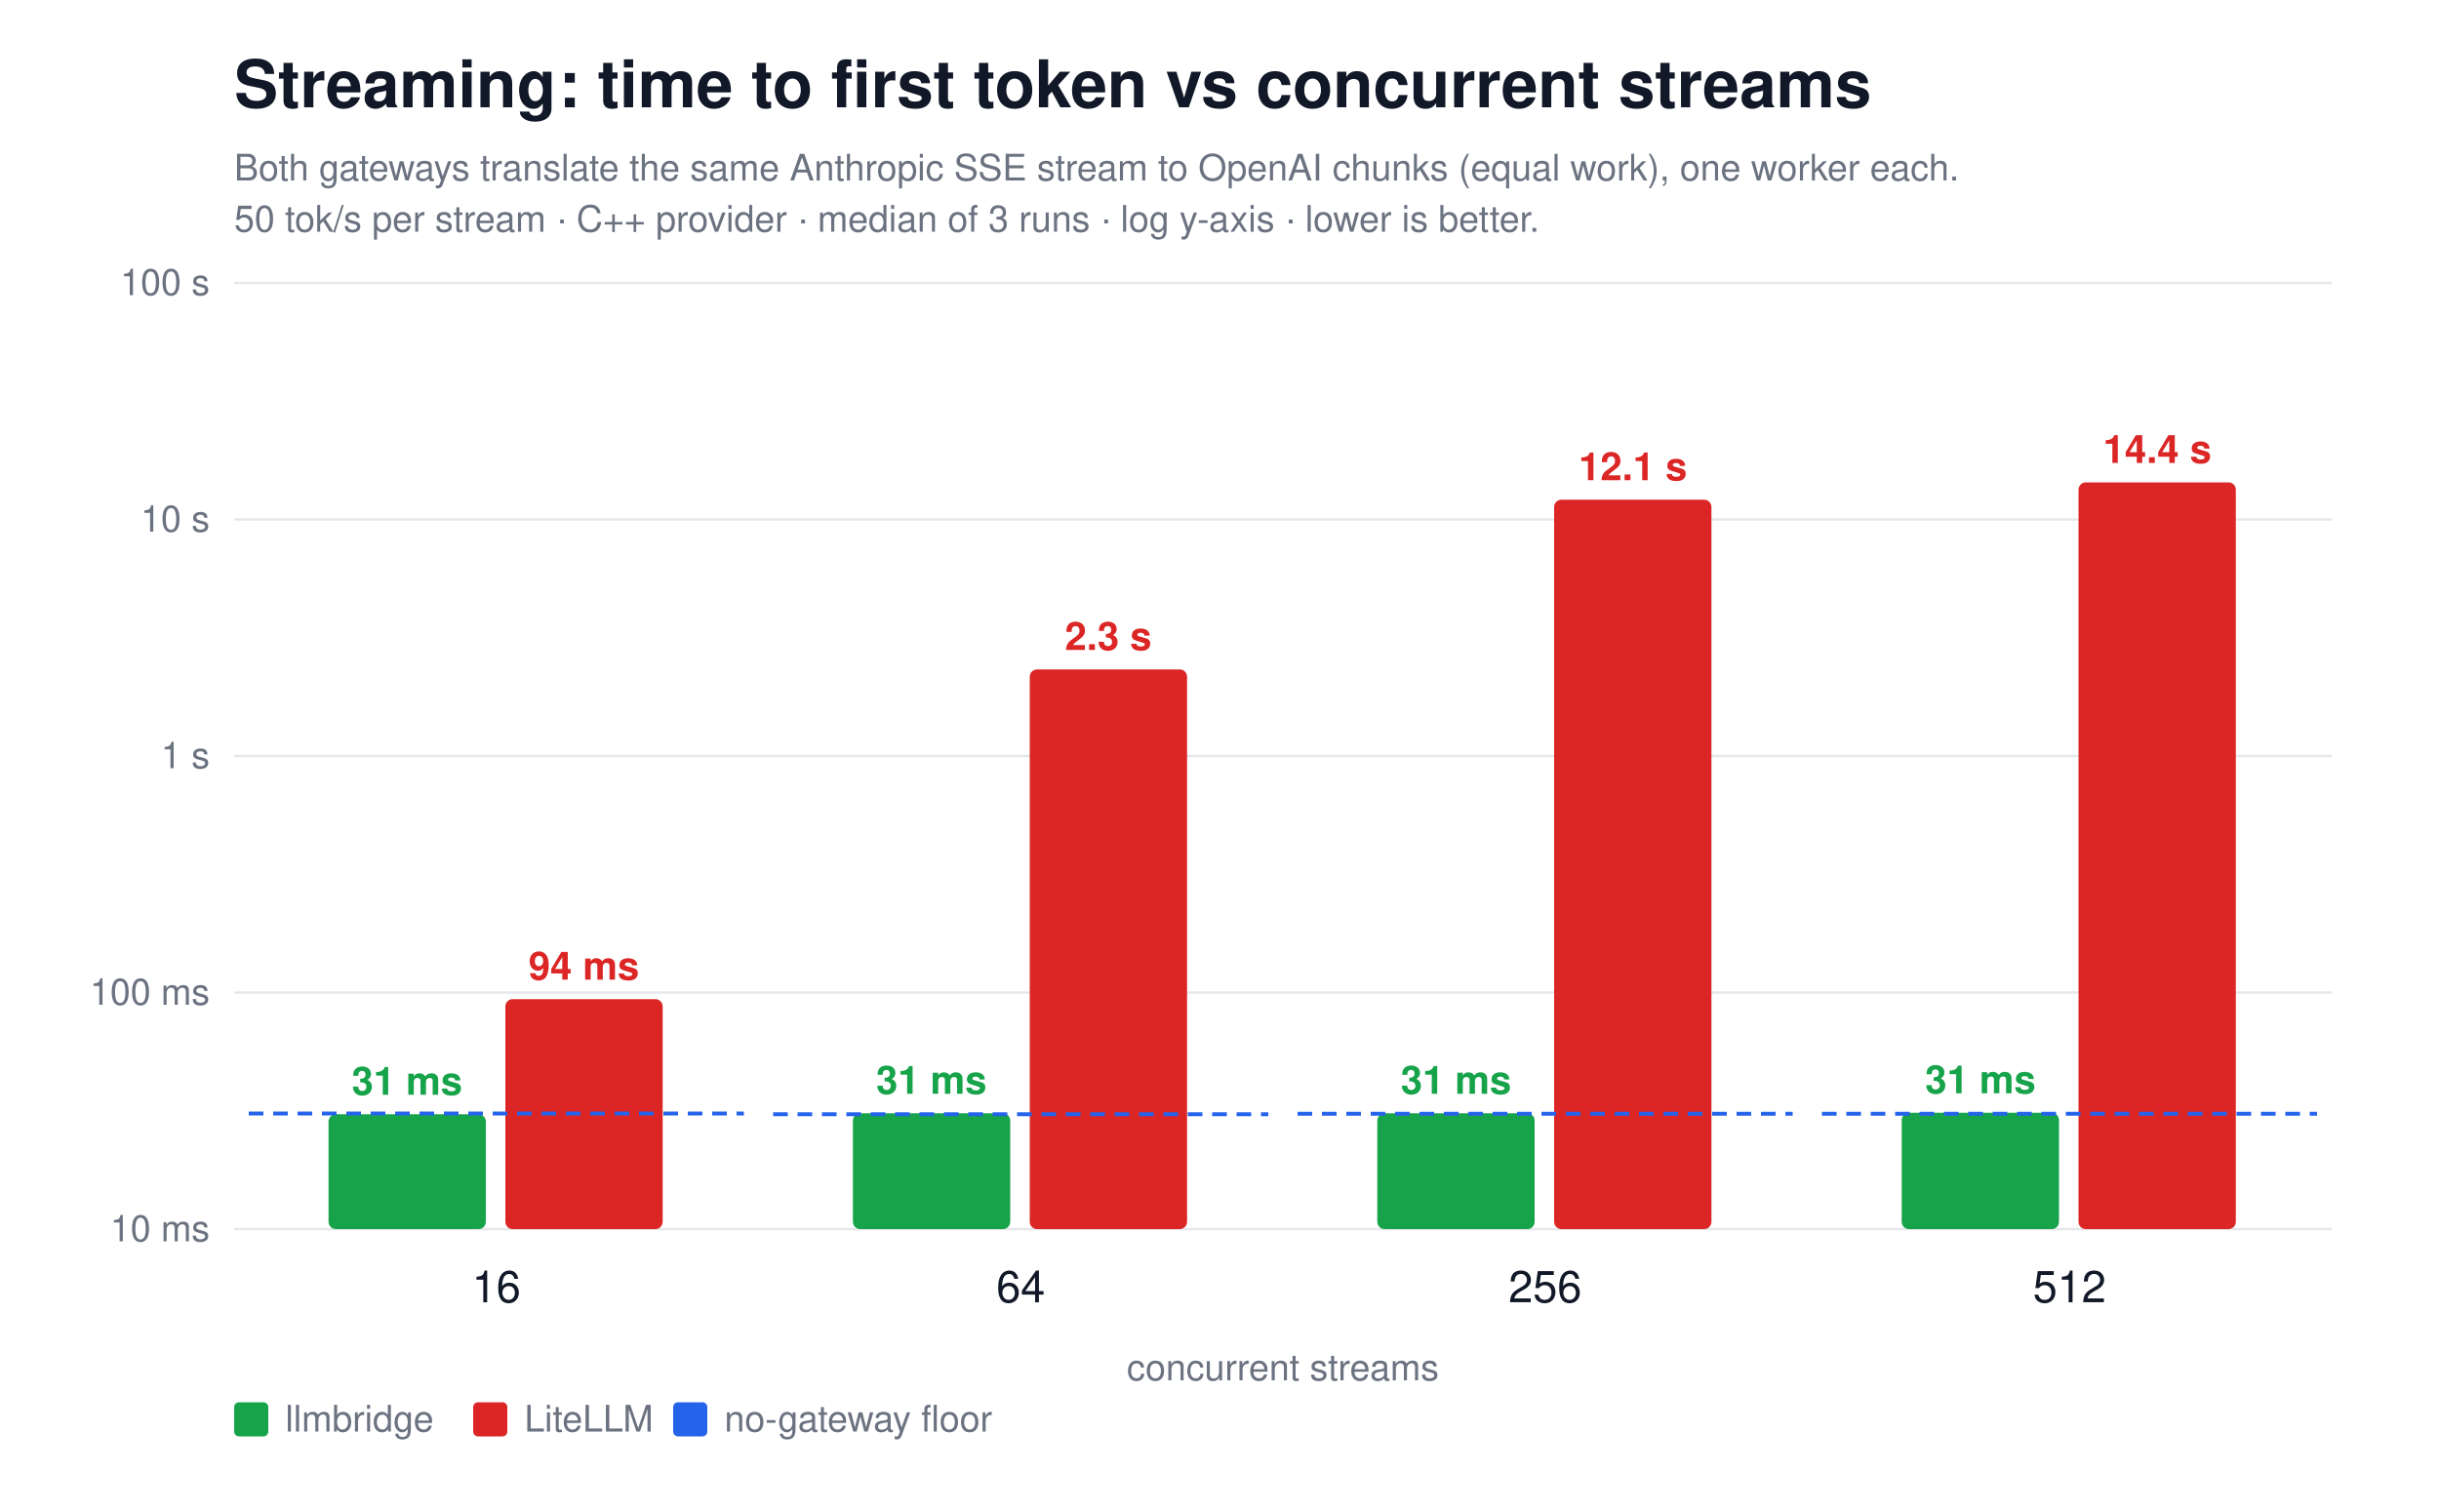
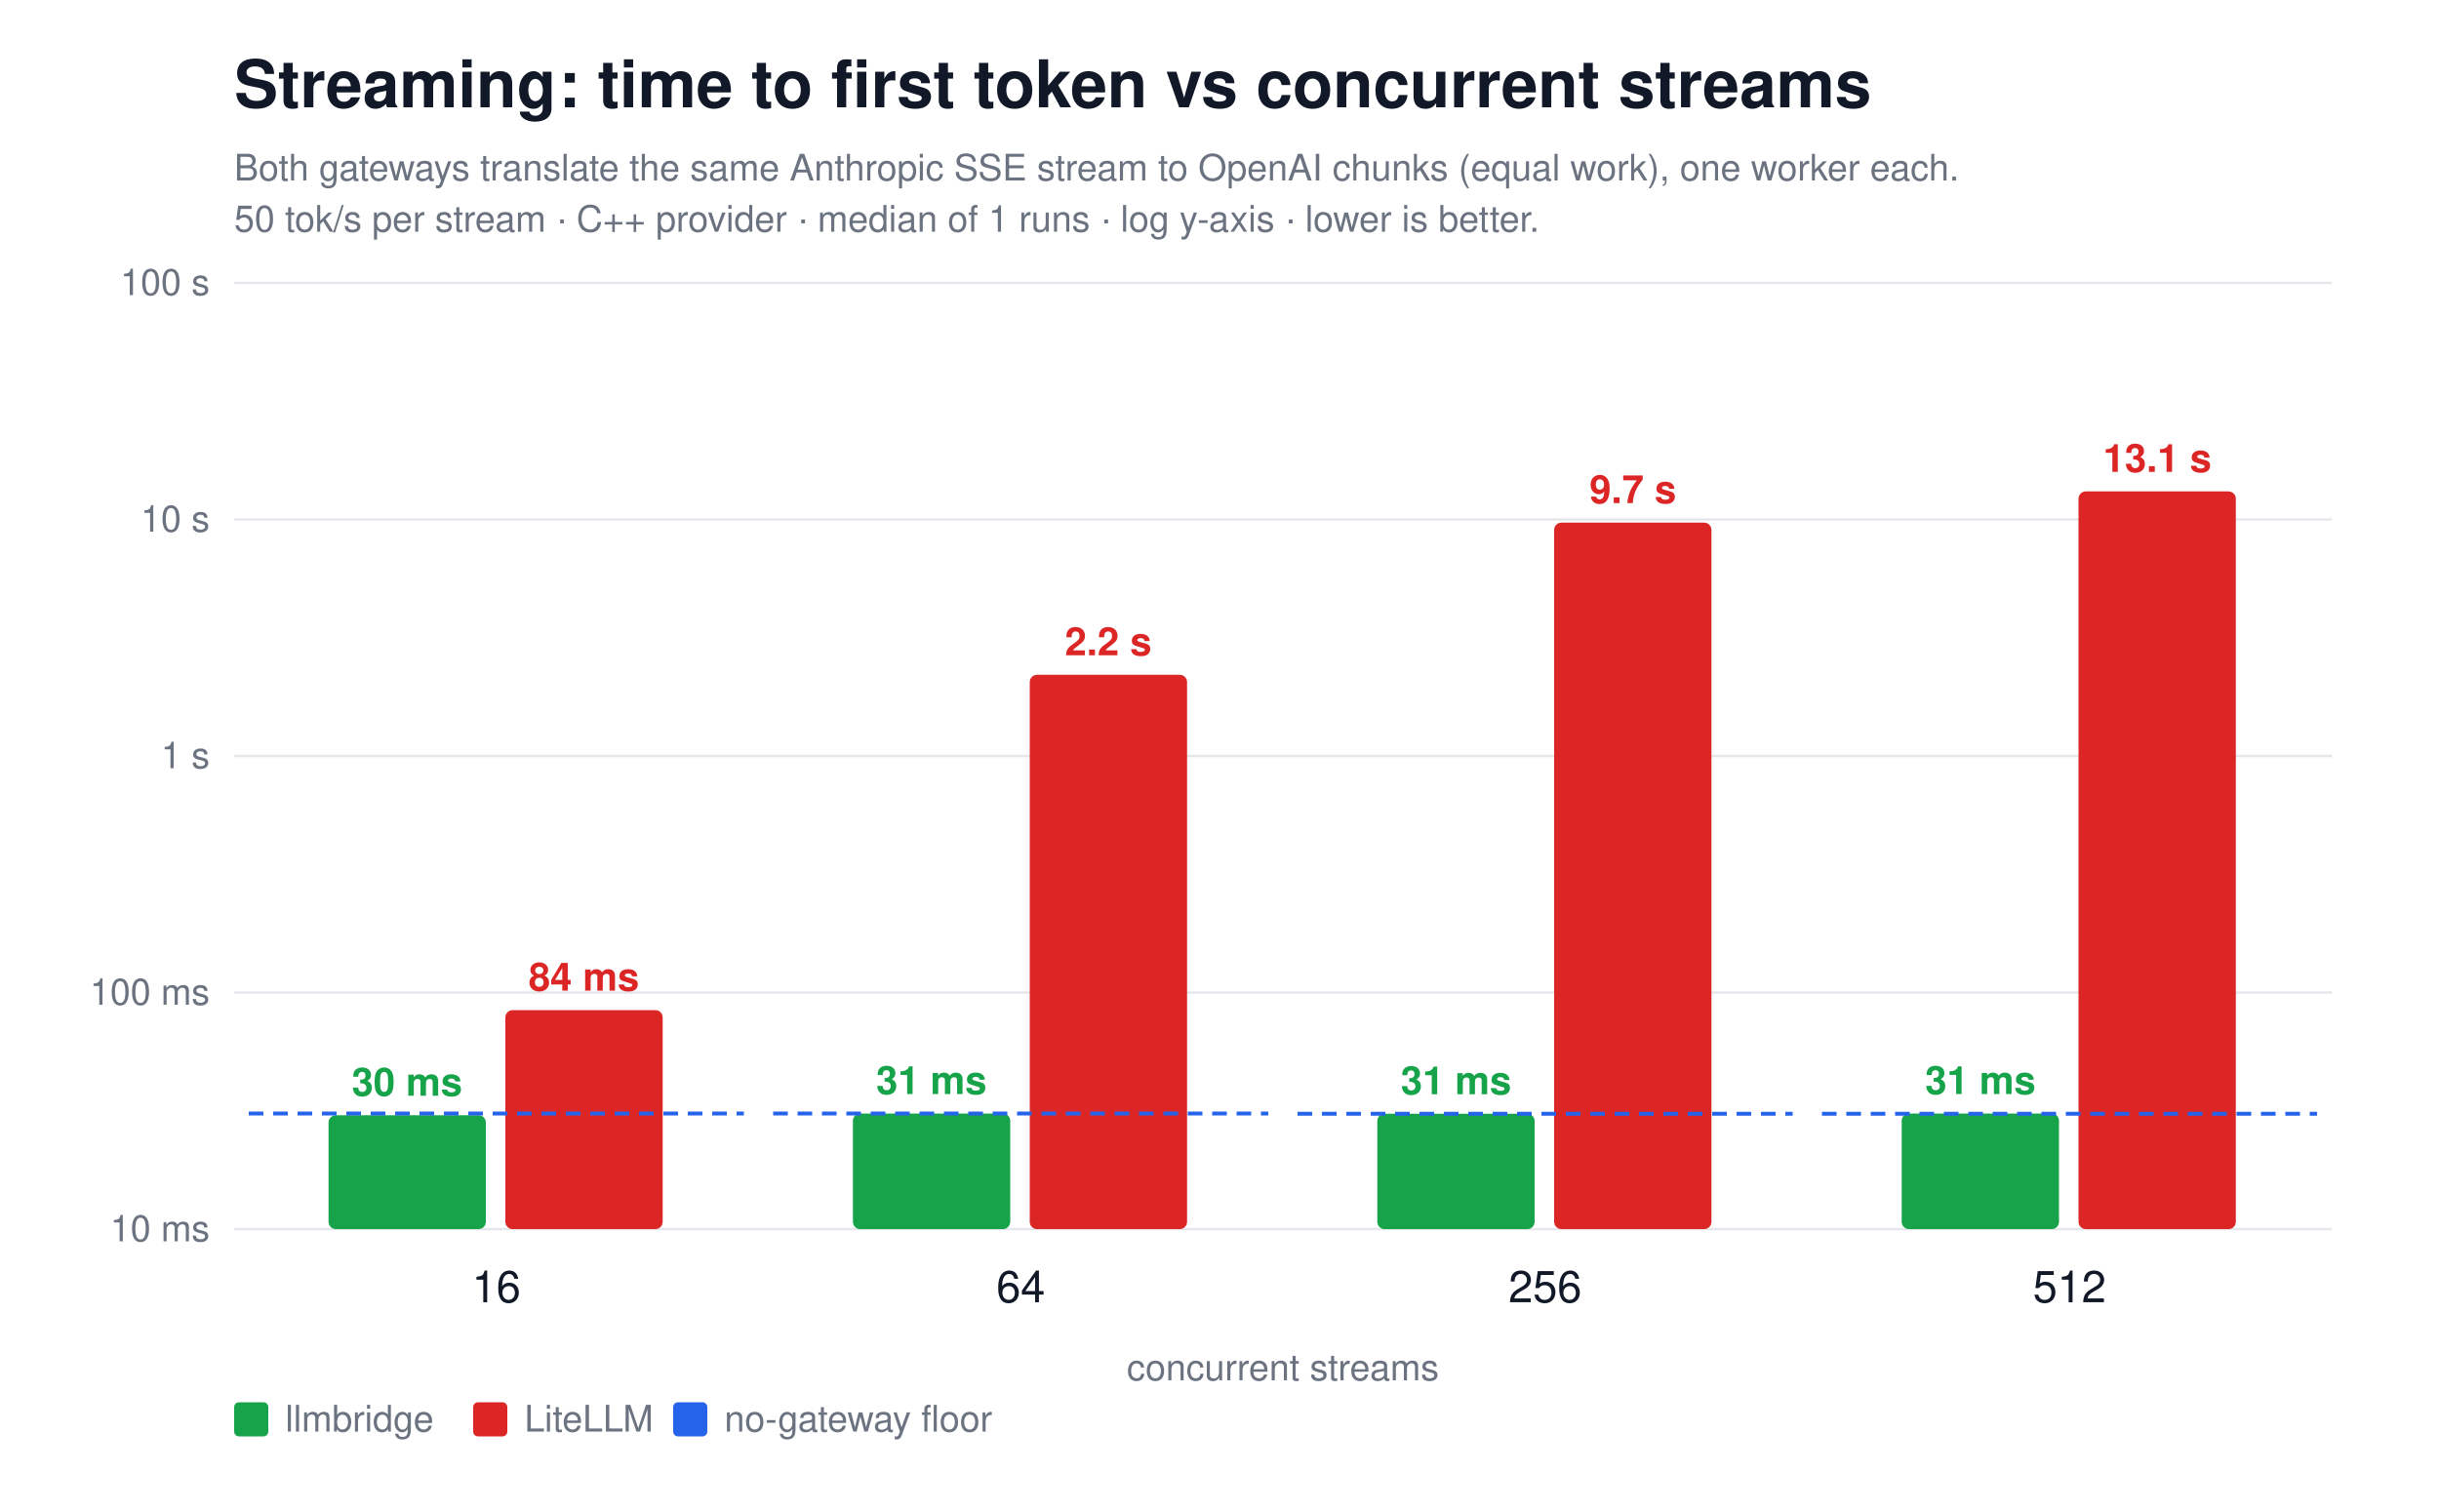
<svg xmlns="http://www.w3.org/2000/svg" width="1000" height="620" viewBox="0 0 1000 620" font-family="-apple-system,Segoe UI,Helvetica,Arial,sans-serif">
  <rect width="1000" height="620" fill="white" />
  <text x="96" y="44" font-size="27" font-weight="700" fill="#111827">Streaming: time to first token vs concurrent streams</text>
  <text x="96" y="74" font-size="15" fill="#6b7280">Both gateways translate the same Anthropic SSE stream to OpenAI chunks (equal work), one worker each.</text>
-   <text x="96" y="95" font-size="15" fill="#6b7280">50 tok/s per stream · C++ provider · median of 3 runs · log y-axis · lower is better.</text>
+   <text x="96" y="95" font-size="15" fill="#6b7280">50 tok/s per stream · C++ provider · median of 1 runs · log y-axis · lower is better.</text>
  <line x1="96" y1="504.0" x2="956" y2="504.0" stroke="#e5e7eb" stroke-width="1" />
  <text x="86" y="509.0" font-size="15" fill="#6b7280" text-anchor="end">10 ms</text>
  <line x1="96" y1="407.0" x2="956" y2="407.0" stroke="#e5e7eb" stroke-width="1" />
  <text x="86" y="412.0" font-size="15" fill="#6b7280" text-anchor="end">100 ms</text>
  <line x1="96" y1="310.0" x2="956" y2="310.0" stroke="#e5e7eb" stroke-width="1" />
  <text x="86" y="315.0" font-size="15" fill="#6b7280" text-anchor="end">1 s</text>
  <line x1="96" y1="213.0" x2="956" y2="213.0" stroke="#e5e7eb" stroke-width="1" />
  <text x="86" y="218.0" font-size="15" fill="#6b7280" text-anchor="end">10 s</text>
  <line x1="96" y1="116.0" x2="956" y2="116.0" stroke="#e5e7eb" stroke-width="1" />
  <text x="86" y="121.0" font-size="15" fill="#6b7280" text-anchor="end">100 s</text>
-   <rect x="134.7" y="456.9" width="64.5" height="47.1" fill="#16a34a" rx="3" />
-   <text x="166.9" y="448.9" font-size="16" font-weight="600" fill="#16a34a" text-anchor="middle">31 ms</text>
-   <rect x="207.2" y="409.7" width="64.5" height="94.3" fill="#dc2626" rx="3" />
-   <text x="239.4" y="401.7" font-size="16" font-weight="600" fill="#dc2626" text-anchor="middle">94 ms</text>
+   <rect x="134.7" y="457.3" width="64.5" height="46.7" fill="#16a34a" rx="3" />
+   <text x="166.9" y="449.3" font-size="16" font-weight="600" fill="#16a34a" text-anchor="middle">30 ms</text>
+   <rect x="207.2" y="414.2" width="64.5" height="89.8" fill="#dc2626" rx="3" />
+   <text x="239.4" y="406.2" font-size="16" font-weight="600" fill="#dc2626" text-anchor="middle">84 ms</text>
  <line x1="102.0" y1="456.6" x2="305.0" y2="456.6" stroke="#2563eb" stroke-width="1.6" stroke-dasharray="6 4" />
  <text x="203.5" y="534.0" font-size="18" fill="#111827" text-anchor="middle">16</text>
-   <rect x="349.7" y="456.5" width="64.5" height="47.5" fill="#16a34a" rx="3" />
-   <text x="381.9" y="448.5" font-size="16" font-weight="600" fill="#16a34a" text-anchor="middle">31 ms</text>
-   <rect x="422.2" y="274.5" width="64.5" height="229.5" fill="#dc2626" rx="3" />
-   <text x="454.4" y="266.5" font-size="16" font-weight="600" fill="#dc2626" text-anchor="middle">2.3 s</text>
-   <line x1="317.0" y1="456.9" x2="520.0" y2="456.9" stroke="#2563eb" stroke-width="1.6" stroke-dasharray="6 4" />
+   <rect x="349.7" y="456.6" width="64.5" height="47.4" fill="#16a34a" rx="3" />
+   <text x="381.9" y="448.6" font-size="16" font-weight="600" fill="#16a34a" text-anchor="middle">31 ms</text>
+   <rect x="422.2" y="276.7" width="64.5" height="227.3" fill="#dc2626" rx="3" />
+   <text x="454.4" y="268.7" font-size="16" font-weight="600" fill="#dc2626" text-anchor="middle">2.2 s</text>
+   <line x1="317.0" y1="456.6" x2="520.0" y2="456.6" stroke="#2563eb" stroke-width="1.6" stroke-dasharray="6 4" />
  <text x="418.5" y="534.0" font-size="18" fill="#111827" text-anchor="middle">64</text>
-   <rect x="564.7" y="456.5" width="64.5" height="47.5" fill="#16a34a" rx="3" />
-   <text x="597.0" y="448.5" font-size="16" font-weight="600" fill="#16a34a" text-anchor="middle">31 ms</text>
-   <rect x="637.2" y="204.9" width="64.5" height="299.1" fill="#dc2626" rx="3" />
-   <text x="669.5" y="196.9" font-size="16" font-weight="600" fill="#dc2626" text-anchor="middle">12.1 s</text>
+   <rect x="564.7" y="456.7" width="64.5" height="47.3" fill="#16a34a" rx="3" />
+   <text x="597.0" y="448.7" font-size="16" font-weight="600" fill="#16a34a" text-anchor="middle">31 ms</text>
+   <rect x="637.2" y="214.3" width="64.5" height="289.7" fill="#dc2626" rx="3" />
+   <text x="669.5" y="206.3" font-size="16" font-weight="600" fill="#dc2626" text-anchor="middle">9.7 s</text>
  <line x1="532.0" y1="456.7" x2="735.0" y2="456.7" stroke="#2563eb" stroke-width="1.6" stroke-dasharray="6 4" />
  <text x="633.5" y="534.0" font-size="18" fill="#111827" text-anchor="middle">256</text>
-   <rect x="779.7" y="456.3" width="64.5" height="47.7" fill="#16a34a" rx="3" />
-   <text x="812.0" y="448.3" font-size="16" font-weight="600" fill="#16a34a" text-anchor="middle">31 ms</text>
-   <rect x="852.2" y="197.8" width="64.5" height="306.2" fill="#dc2626" rx="3" />
-   <text x="884.5" y="189.8" font-size="16" font-weight="600" fill="#dc2626" text-anchor="middle">14.4 s</text>
+   <rect x="779.7" y="456.6" width="64.5" height="47.4" fill="#16a34a" rx="3" />
+   <text x="812.0" y="448.6" font-size="16" font-weight="600" fill="#16a34a" text-anchor="middle">31 ms</text>
+   <rect x="852.2" y="201.5" width="64.5" height="302.5" fill="#dc2626" rx="3" />
+   <text x="884.5" y="193.5" font-size="16" font-weight="600" fill="#dc2626" text-anchor="middle">13.1 s</text>
  <line x1="747.0" y1="456.7" x2="950.0" y2="456.7" stroke="#2563eb" stroke-width="1.6" stroke-dasharray="6 4" />
  <text x="848.5" y="534.0" font-size="18" fill="#111827" text-anchor="middle">512</text>
  <text x="526.0" y="566.0" font-size="15" fill="#6b7280" text-anchor="middle">concurrent streams</text>
  <rect x="96" y="575" width="14" height="14" fill="#16a34a" rx="2" />
  <text x="117" y="587" font-size="15" fill="#6b7280">llmbridge</text>
  <rect x="194" y="575" width="14" height="14" fill="#dc2626" rx="2" />
  <text x="215" y="587" font-size="15" fill="#6b7280">LiteLLM</text>
  <rect x="276" y="575" width="14" height="14" fill="#2563eb" rx="2" />
  <text x="297" y="587" font-size="15" fill="#6b7280">no-gateway floor</text>
</svg>
